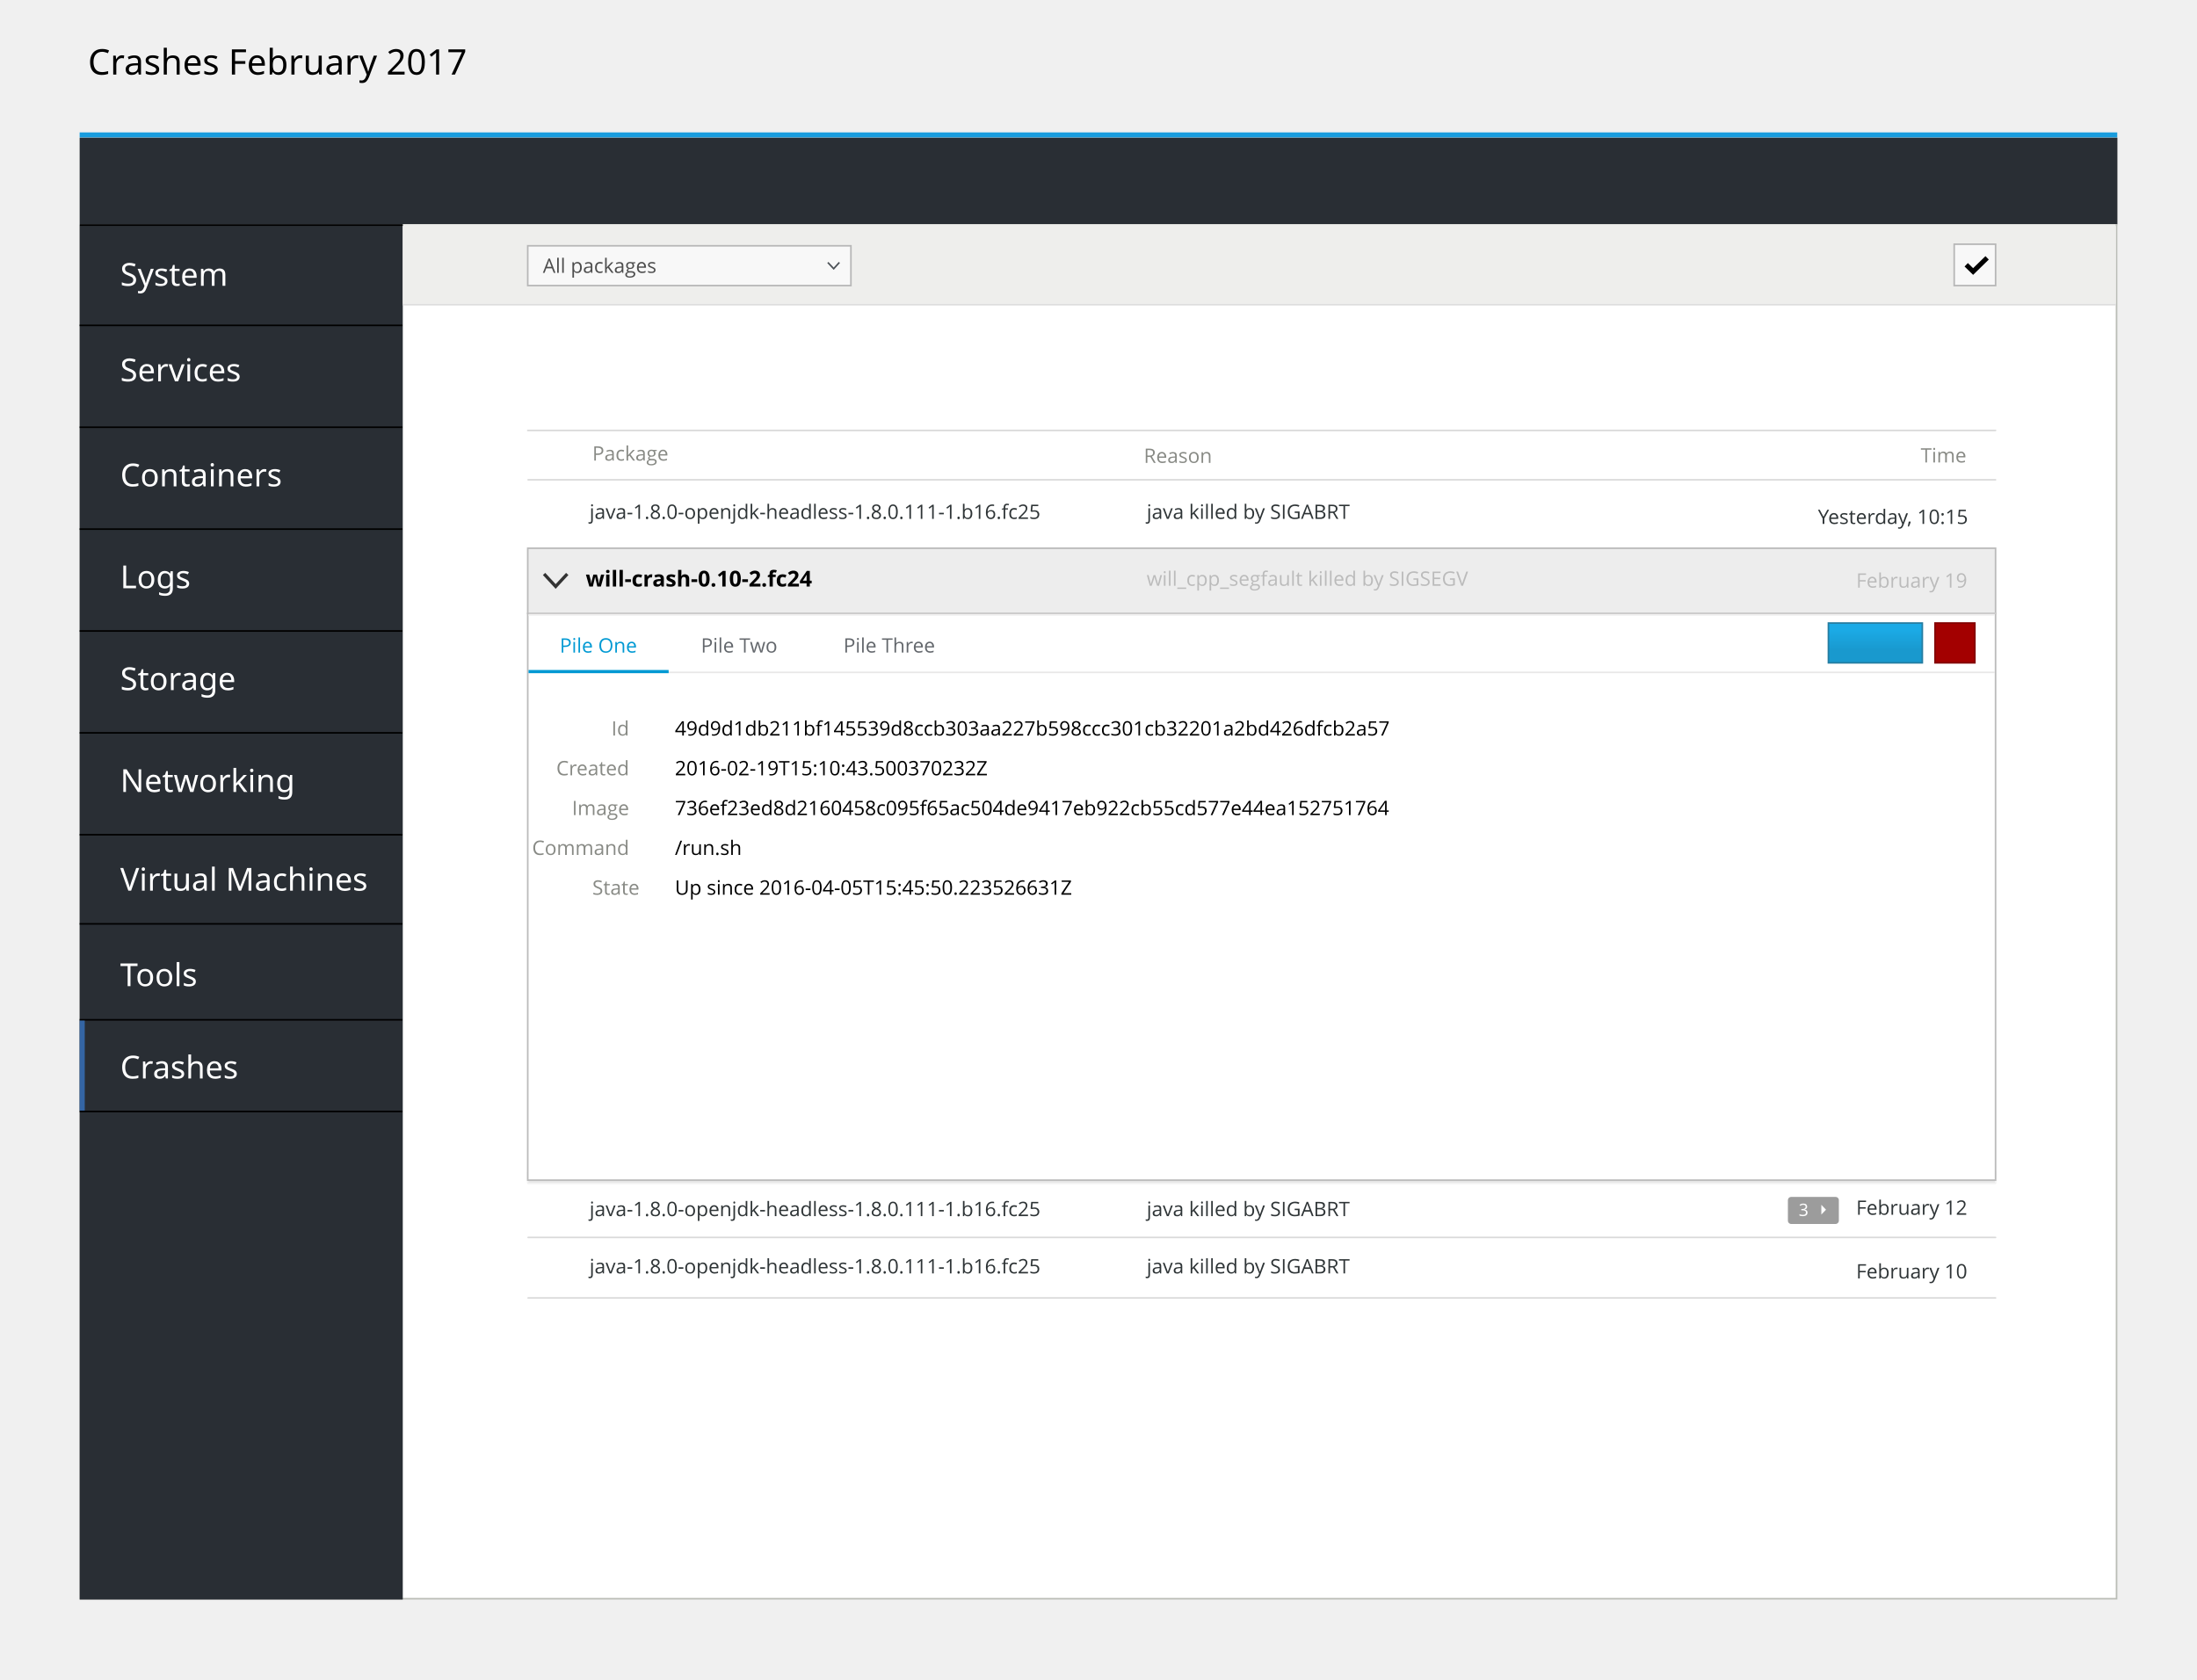
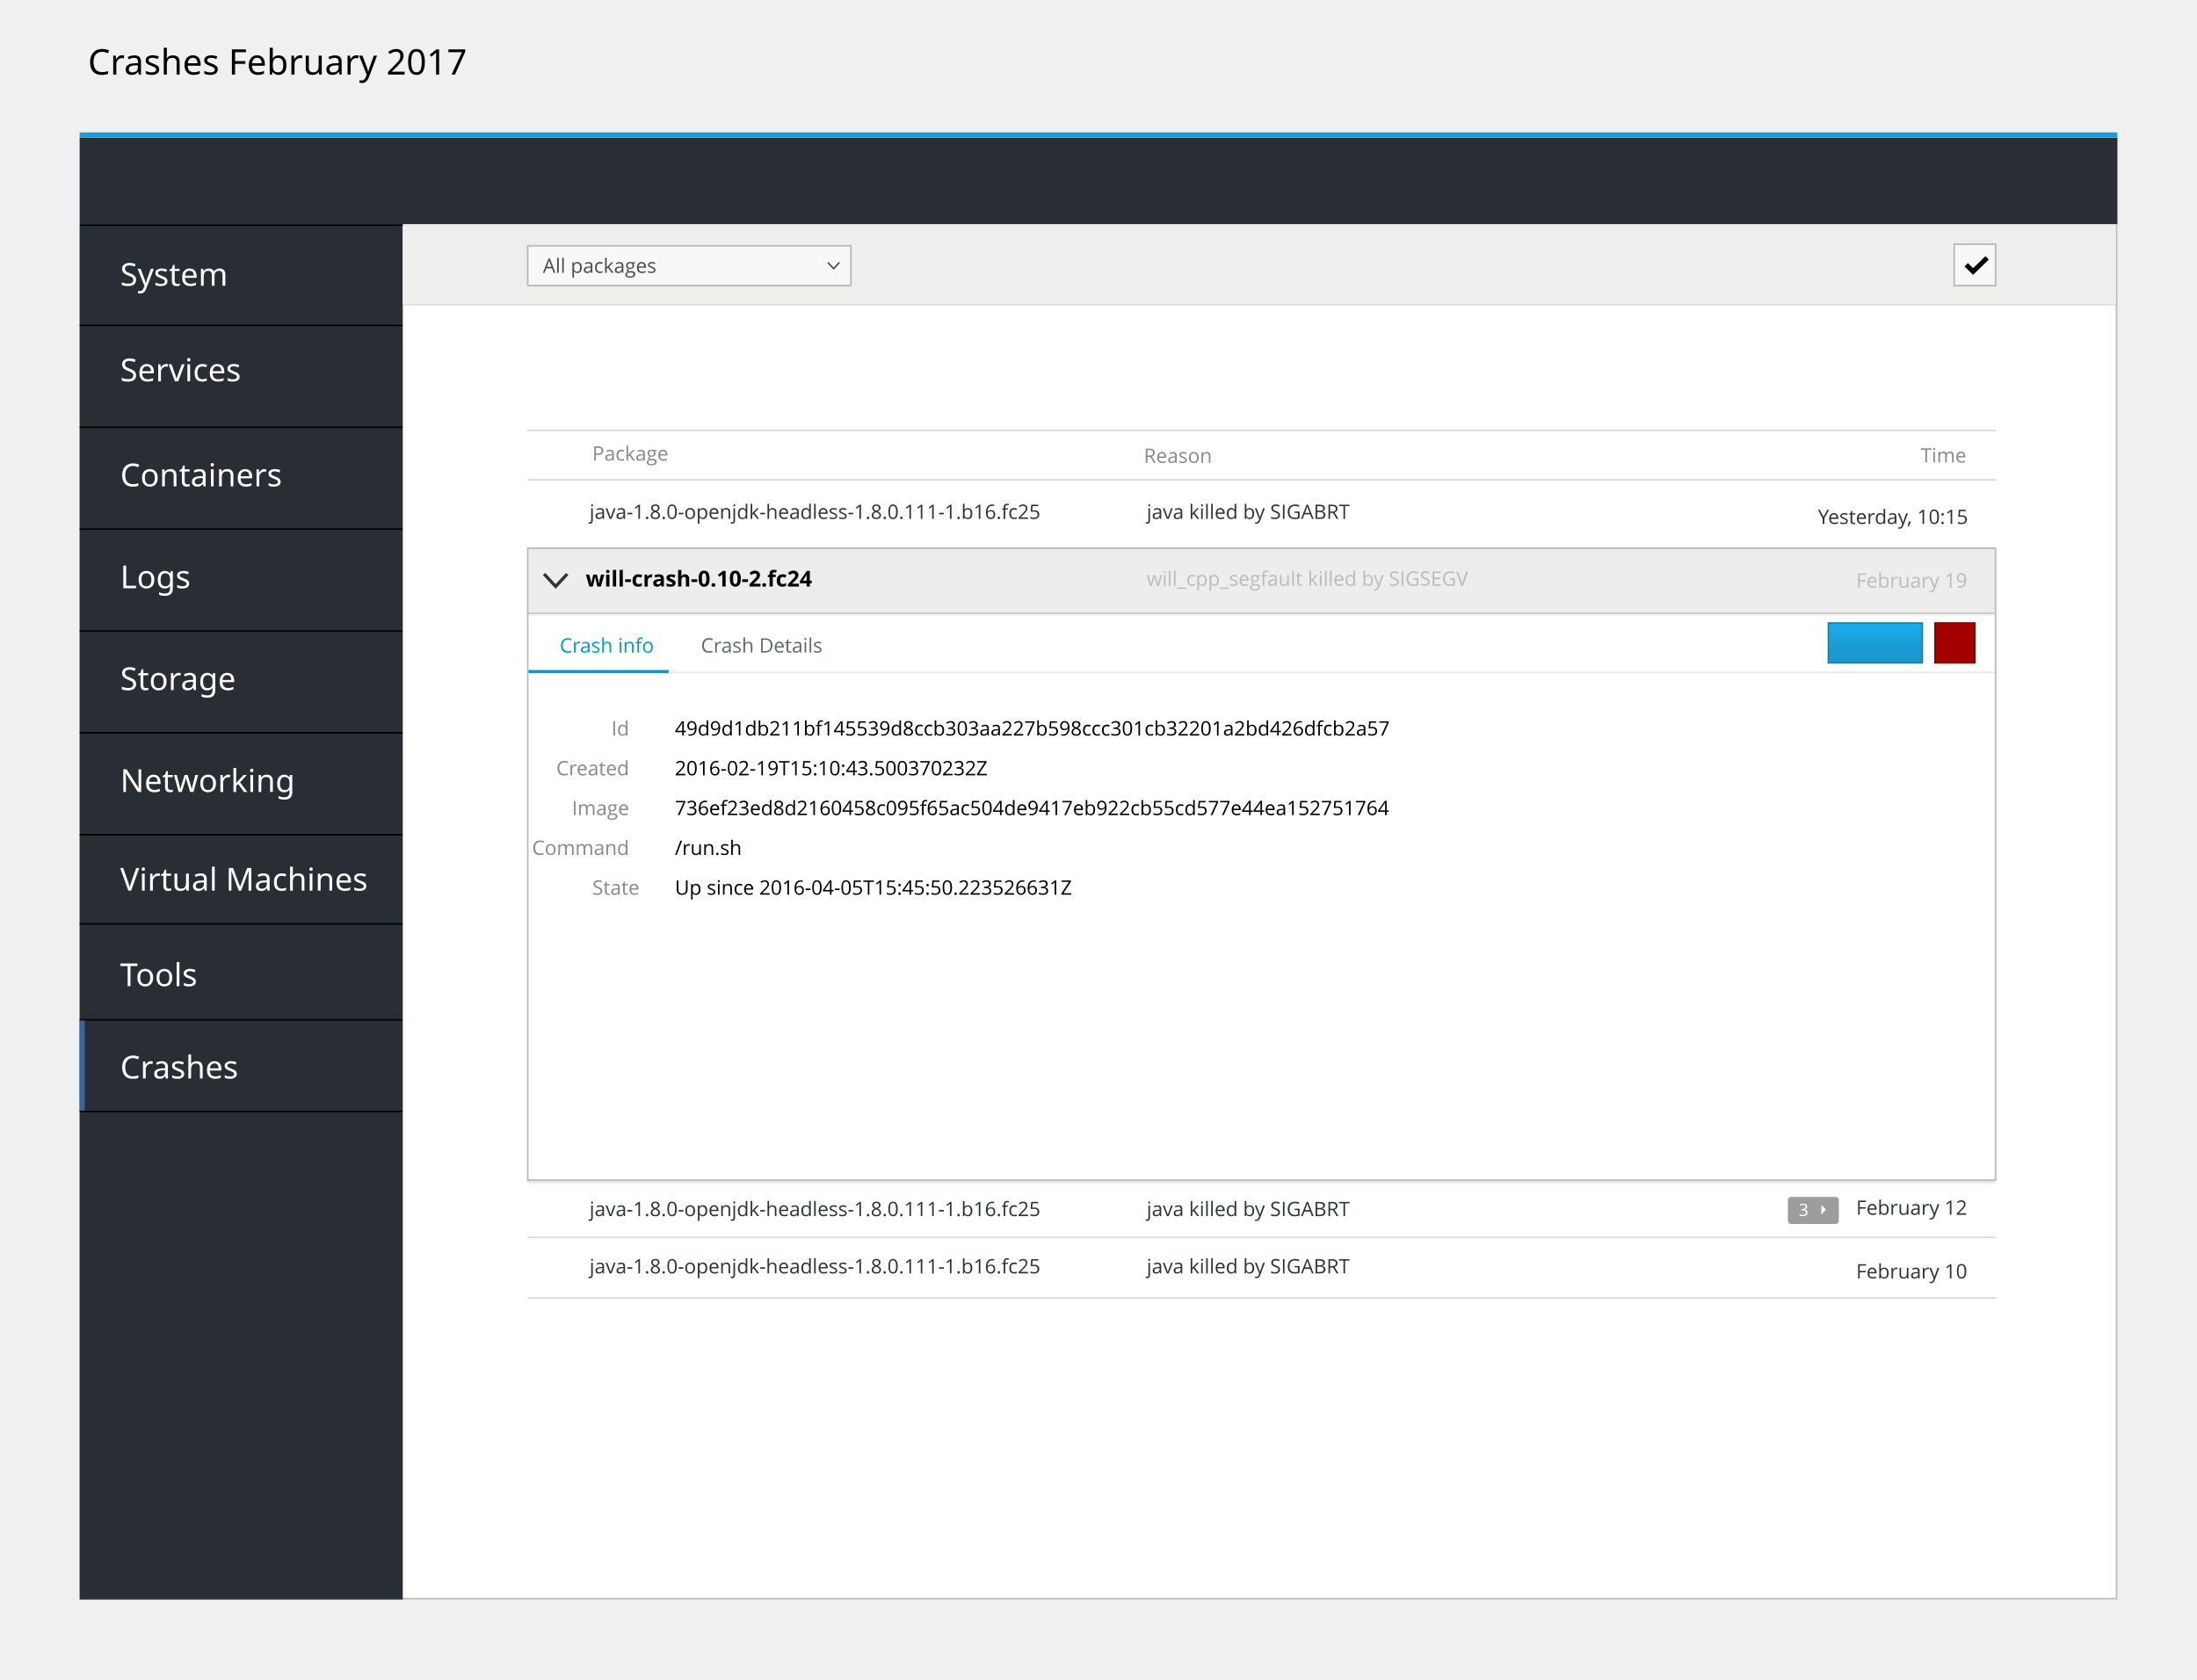
<svg xmlns="http://www.w3.org/2000/svg" xmlns:xlink="http://www.w3.org/1999/xlink" width="1380.033" height="1054.915" viewBox="0 0 365.134 279.113" version="1.1" id="svg7385">
  <defs id="defs7379">
    <linearGradient y2="1163.362" x2="1133.785" y1="1149.57" x1="1133.785" gradientTransform="matrix(1.082493,0,0,0.2449846,-1217.349,-201.7728)" gradientUnits="userSpaceOnUse" id="linearGradient8099-6-7" xlink:href="#linearGradient8076-9" />
    <linearGradient id="linearGradient8076-9">
      <stop style="stop-color:#f8f8f8;stop-opacity:1" offset="0" id="stop6906" />
      <stop style="stop-color:#eeeeee;stop-opacity:1" offset="1" id="stop6908" />
    </linearGradient>
    <linearGradient id="Destructive">
      <stop style="stop-color:#c82929;stop-opacity:1" offset="0" id="stop8078-2-4" />
      <stop style="stop-color:#a30000;stop-opacity:1" offset="1" id="stop8080-9-9" />
    </linearGradient>
    <linearGradient xlink:href="#Destructive" id="linearGradient8393" gradientUnits="userSpaceOnUse" gradientTransform="matrix(0.5952381,0,0,0.9259259,131.3537,-3171.439)" x1="1133.785" y1="1149.57" x2="1133.785" y2="1163.362" />
    <linearGradient y2="1278.95" x2="1411.07" y1="1262.533" x1="1410.986" gradientTransform="matrix(0.5606647,0,0,0.2450155,-591.0871,-228.5244)" gradientUnits="userSpaceOnUse" id="linearGradient8099-8" xlink:href="#linearGradient8076-9" />
    <linearGradient xlink:href="#linearGradient8076" id="linearGradient8082" x1="1133.785" y1="1149.57" x2="1133.785" y2="1163.362" gradientUnits="userSpaceOnUse" gradientTransform="matrix(0.371674,0,0,0.2450155,-113.0447,-192.5393)" />
    <linearGradient id="linearGradient8076">
      <stop style="stop-color:#1baae6;stop-opacity:1" offset="0" id="stop8078" />
      <stop style="stop-color:#1999ce;stop-opacity:1" offset="1" id="stop8080" />
    </linearGradient>
  </defs>
  <g id="layer1" transform="translate(4.918104,15.59395)">
    <rect y="6.415" x="8.317" height="0.851" width="338.648" id="rect10359-1-3-2-9-9-0" style="color:#000000;display:inline;overflow:visible;visibility:visible;fill:#199dde;fill-opacity:1;fill-rule:nonzero;stroke:none;stroke-width:0.282;marker:none;enable-background:accumulate" />
    <rect y="21.707" x="8.311" height="0.27" width="338.654" id="rect10897-0-7-1-0-7-9-8" style="color:#000000;display:inline;overflow:visible;visibility:visible;fill:#dddddd;fill-opacity:1;fill-rule:nonzero;stroke:none;stroke-width:0.282;marker:none;enable-background:accumulate" />
    <rect y="7.297" x="8.32" height="14.393" width="338.667" id="rect10887-8-2-9-9-7-3" style="color:#000000;display:inline;overflow:visible;visibility:visible;fill:#292e34;fill-opacity:1;fill-rule:nonzero;stroke:none;stroke-width:0.282;marker:none;enable-background:accumulate" />
    <rect y="21.831" x="8.452" height="228.318" width="338.393" id="rect18273-5-45-6-3-7-1" style="color:#000000;display:inline;overflow:visible;visibility:visible;fill:#ffffff;fill-opacity:1;stroke:#babdb6;stroke-width:0.265;stroke-miterlimit:4;stroke-dasharray:none;marker:none;enable-background:accumulate" />
    <text xml:space="preserve" style="font-style:normal;font-weight:normal;font-size:5.861px;line-height:125%;font-family:Sans;letter-spacing:0px;word-spacing:0px;fill:#000000;fill-opacity:1;stroke:none;stroke-width:0.282px;stroke-linecap:butt;stroke-linejoin:miter;stroke-opacity:1" x="9.695" y="-3.203" id="text9162-5-2-7">
      <tspan style="stroke-width:0.282px" id="tspan9164-6-4-1" x="9.695" y="-3.203">Crashes February 2017</tspan>
    </text>
    <rect style="color:#000000;clip-rule:nonzero;display:inline;overflow:visible;visibility:visible;opacity:1;isolation:auto;mix-blend-mode:normal;color-interpolation:sRGB;color-interpolation-filters:linearRGB;solid-color:#000000;solid-opacity:1;fill:#292e34;fill-opacity:1;fill-rule:nonzero;stroke:none;stroke-width:0.265;stroke-linecap:round;stroke-linejoin:round;stroke-miterlimit:4;stroke-dasharray:none;stroke-dashoffset:0;stroke-opacity:1;color-rendering:auto;image-rendering:auto;shape-rendering:auto;text-rendering:auto;enable-background:accumulate" id="rect4801-3-6-70-7-1" width="53.702" height="228.6" x="8.32" y="21.69" />
    <rect style="color:#000000;clip-rule:nonzero;display:inline;overflow:visible;visibility:visible;opacity:1;isolation:auto;mix-blend-mode:normal;color-interpolation:sRGB;color-interpolation-filters:linearRGB;solid-color:#000000;solid-opacity:1;fill:#000000;fill-opacity:1;fill-rule:nonzero;stroke:none;stroke-width:0.265;stroke-linecap:round;stroke-linejoin:round;stroke-miterlimit:4;stroke-dasharray:none;stroke-dashoffset:0;stroke-opacity:1;color-rendering:auto;image-rendering:auto;shape-rendering:auto;text-rendering:auto;enable-background:accumulate" id="rect4848-3-2-5" width="53.653" height="0.265" x="8.32" y="38.359" />
    <rect style="color:#000000;clip-rule:nonzero;display:inline;overflow:visible;visibility:visible;opacity:1;isolation:auto;mix-blend-mode:normal;color-interpolation:sRGB;color-interpolation-filters:linearRGB;solid-color:#000000;solid-opacity:1;fill:#000000;fill-opacity:1;fill-rule:nonzero;stroke:none;stroke-width:0.265;stroke-linecap:round;stroke-linejoin:round;stroke-miterlimit:4;stroke-dasharray:none;stroke-dashoffset:0;stroke-opacity:1;color-rendering:auto;image-rendering:auto;shape-rendering:auto;text-rendering:auto;enable-background:accumulate" id="rect4848-5-6-0-5" width="53.653" height="0.265" x="8.32" y="55.292" />
    <rect style="color:#000000;clip-rule:nonzero;display:inline;overflow:visible;visibility:visible;opacity:1;isolation:auto;mix-blend-mode:normal;color-interpolation:sRGB;color-interpolation-filters:linearRGB;solid-color:#000000;solid-opacity:1;fill:#000000;fill-opacity:1;fill-rule:nonzero;stroke:none;stroke-width:0.265;stroke-linecap:round;stroke-linejoin:round;stroke-miterlimit:4;stroke-dasharray:none;stroke-dashoffset:0;stroke-opacity:1;color-rendering:auto;image-rendering:auto;shape-rendering:auto;text-rendering:auto;enable-background:accumulate" id="rect4848-5-3-0-2-4" width="53.653" height="0.265" x="8.32" y="72.225" />
    <rect style="color:#000000;clip-rule:nonzero;display:inline;overflow:visible;visibility:visible;opacity:1;isolation:auto;mix-blend-mode:normal;color-interpolation:sRGB;color-interpolation-filters:linearRGB;solid-color:#000000;solid-opacity:1;fill:#000000;fill-opacity:1;fill-rule:nonzero;stroke:none;stroke-width:0.265;stroke-linecap:round;stroke-linejoin:round;stroke-miterlimit:4;stroke-dasharray:none;stroke-dashoffset:0;stroke-opacity:1;color-rendering:auto;image-rendering:auto;shape-rendering:auto;text-rendering:auto;enable-background:accumulate" id="rect4848-56-6-3-7" width="53.653" height="0.265" x="8.32" y="89.159" />
    <rect style="color:#000000;clip-rule:nonzero;display:inline;overflow:visible;visibility:visible;opacity:1;isolation:auto;mix-blend-mode:normal;color-interpolation:sRGB;color-interpolation-filters:linearRGB;solid-color:#000000;solid-opacity:1;fill:#000000;fill-opacity:1;fill-rule:nonzero;stroke:none;stroke-width:0.265;stroke-linecap:round;stroke-linejoin:round;stroke-miterlimit:4;stroke-dasharray:none;stroke-dashoffset:0;stroke-opacity:1;color-rendering:auto;image-rendering:auto;shape-rendering:auto;text-rendering:auto;enable-background:accumulate" id="rect4848-5-2-2-7-6" width="53.653" height="0.265" x="8.32" y="106.092" />
    <rect style="color:#000000;clip-rule:nonzero;display:inline;overflow:visible;visibility:visible;opacity:1;isolation:auto;mix-blend-mode:normal;color-interpolation:sRGB;color-interpolation-filters:linearRGB;solid-color:#000000;solid-opacity:1;fill:#000000;fill-opacity:1;fill-rule:nonzero;stroke:none;stroke-width:0.265;stroke-linecap:round;stroke-linejoin:round;stroke-miterlimit:4;stroke-dasharray:none;stroke-dashoffset:0;stroke-opacity:1;color-rendering:auto;image-rendering:auto;shape-rendering:auto;text-rendering:auto;enable-background:accumulate" id="rect4848-5-3-9-6-5-5" width="53.653" height="0.265" x="8.32" y="123.025" />
    <text xml:space="preserve" style="font-style:normal;font-weight:normal;font-size:5.265px;line-height:5.265px;font-family:sans-serif;letter-spacing:0px;word-spacing:0px;fill:#ffffff;fill-opacity:1;stroke:none;stroke-width:0.265px;stroke-linecap:butt;stroke-linejoin:miter;stroke-opacity:1" x="15.063" y="31.912" id="text5101-9-6">
      <tspan id="tspan5099-3-93" x="15.063" y="31.912" style="fill:#ffffff;stroke-width:0.265px">System</tspan>
    </text>
    <text xml:space="preserve" style="font-style:normal;font-weight:normal;font-size:5.265px;line-height:5.265px;font-family:sans-serif;letter-spacing:0px;word-spacing:0px;fill:#ffffff;fill-opacity:1;stroke:none;stroke-width:0.265px;stroke-linecap:butt;stroke-linejoin:miter;stroke-opacity:1" x="15.063" y="47.787" id="text5101-9-1-7">
      <tspan id="tspan5099-3-9-4" x="15.063" y="47.787" style="fill:#ffffff;stroke-width:0.265px">Services</tspan>
    </text>
    <text xml:space="preserve" style="font-style:normal;font-weight:normal;font-size:5.265px;line-height:5.265px;font-family:sans-serif;letter-spacing:0px;word-spacing:0px;fill:#ffffff;fill-opacity:1;stroke:none;stroke-width:0.265px;stroke-linecap:butt;stroke-linejoin:miter;stroke-opacity:1" x="15.063" y="65.25" id="text5101-9-1-4-5">
      <tspan id="tspan5099-3-9-7-2" x="15.063" y="65.25" style="fill:#ffffff;stroke-width:0.265px">Containers</tspan>
    </text>
    <text xml:space="preserve" style="font-style:normal;font-weight:normal;font-size:5.265px;line-height:5.265px;font-family:sans-serif;letter-spacing:0px;word-spacing:0px;fill:#ffffff;fill-opacity:1;stroke:none;stroke-width:0.265px;stroke-linecap:butt;stroke-linejoin:miter;stroke-opacity:1" x="15.063" y="82.183" id="text5101-9-1-4-8-54">
      <tspan id="tspan5099-3-9-7-4-7" x="15.063" y="82.183" style="fill:#ffffff;stroke-width:0.265px">Logs</tspan>
    </text>
    <text xml:space="preserve" style="font-style:normal;font-weight:normal;font-size:5.265px;line-height:5.265px;font-family:sans-serif;letter-spacing:0px;word-spacing:0px;fill:#ffffff;fill-opacity:1;stroke:none;stroke-width:0.265px;stroke-linecap:butt;stroke-linejoin:miter;stroke-opacity:1" x="15.063" y="99.117" id="text5101-9-1-4-8-5-4">
      <tspan id="tspan5099-3-9-7-4-0-4" x="15.063" y="99.117" style="fill:#ffffff;stroke-width:0.265px">Storage</tspan>
    </text>
    <text xml:space="preserve" style="font-style:normal;font-weight:normal;font-size:5.265px;line-height:5.265px;font-family:sans-serif;letter-spacing:0px;word-spacing:0px;fill:#ffffff;fill-opacity:1;stroke:none;stroke-width:0.265px;stroke-linecap:butt;stroke-linejoin:miter;stroke-opacity:1" x="15.063" y="116.05" id="text5101-9-1-4-8-5-3-30">
      <tspan id="tspan5099-3-9-7-4-0-6-7" x="15.063" y="116.05" style="fill:#ffffff;stroke-width:0.265px">Networking</tspan>
    </text>
    <rect style="color:#000000;clip-rule:nonzero;display:inline;overflow:visible;visibility:visible;opacity:1;isolation:auto;mix-blend-mode:normal;color-interpolation:sRGB;color-interpolation-filters:linearRGB;solid-color:#000000;solid-opacity:1;fill:#000000;fill-opacity:1;fill-rule:nonzero;stroke:none;stroke-width:0.265;stroke-linecap:round;stroke-linejoin:round;stroke-miterlimit:4;stroke-dasharray:none;stroke-dashoffset:0;stroke-opacity:1;color-rendering:auto;image-rendering:auto;shape-rendering:auto;text-rendering:auto;enable-background:accumulate" id="rect4848-56-6-3-1-8" width="53.653" height="0.265" x="8.32" y="137.842" />
    <text xml:space="preserve" style="font-style:normal;font-weight:normal;font-size:5.265px;line-height:5.265px;font-family:sans-serif;letter-spacing:0px;word-spacing:0px;fill:#ffffff;fill-opacity:1;stroke:none;stroke-width:0.265px;stroke-linecap:butt;stroke-linejoin:miter;stroke-opacity:1" x="15.063" y="132.454" id="text5101-9-1-4-8-5-3-3-8">
      <tspan id="tspan5099-3-9-7-4-0-6-2-8" x="15.063" y="132.454" style="fill:#ffffff;stroke-width:0.265px">Virtual Machines</tspan>
    </text>
    <text xml:space="preserve" style="font-style:normal;font-weight:normal;font-size:5.265px;line-height:5.265px;font-family:sans-serif;letter-spacing:0px;word-spacing:0px;fill:#ffffff;fill-opacity:1;stroke:none;stroke-width:0.265px;stroke-linecap:butt;stroke-linejoin:miter;stroke-opacity:1" x="15.063" y="148.329" id="text5101-9-1-4-8-5-3-3-0-4">
      <tspan id="tspan5099-3-9-7-4-0-6-2-6-3" x="15.063" y="148.329" style="fill:#ffffff;stroke-width:0.265px">Tools</tspan>
    </text>
    <rect style="color:#000000;clip-rule:nonzero;display:inline;overflow:visible;visibility:visible;opacity:1;isolation:auto;mix-blend-mode:normal;color-interpolation:sRGB;color-interpolation-filters:linearRGB;solid-color:#000000;solid-opacity:1;fill:#000000;fill-opacity:1;fill-rule:nonzero;stroke:none;stroke-width:0.265;stroke-linecap:round;stroke-linejoin:round;stroke-miterlimit:4;stroke-dasharray:none;stroke-dashoffset:0;stroke-opacity:1;color-rendering:auto;image-rendering:auto;shape-rendering:auto;text-rendering:auto;enable-background:accumulate" id="rect4848-56-6-3-1-8-3" width="53.653" height="0.265" x="8.32" y="153.788" />
    <text xml:space="preserve" style="font-style:normal;font-weight:normal;font-size:5.265px;line-height:5.265px;font-family:sans-serif;letter-spacing:0px;word-spacing:0px;fill:#ffffff;fill-opacity:1;stroke:none;stroke-width:0.265px;stroke-linecap:butt;stroke-linejoin:miter;stroke-opacity:1" x="15.063" y="163.675" id="text5101-9-1-4-8-5-3-3-0-4-6">
      <tspan id="tspan5099-3-9-7-4-0-6-2-6-3-7" x="15.063" y="163.675" style="fill:#ffffff;stroke-width:0.265px">Crashes</tspan>
    </text>
    <rect style="color:#000000;clip-rule:nonzero;display:inline;overflow:visible;visibility:visible;opacity:1;isolation:auto;mix-blend-mode:normal;color-interpolation:sRGB;color-interpolation-filters:linearRGB;solid-color:#000000;solid-opacity:1;fill:#000000;fill-opacity:1;fill-rule:nonzero;stroke:none;stroke-width:0.265;stroke-linecap:round;stroke-linejoin:round;stroke-miterlimit:4;stroke-dasharray:none;stroke-dashoffset:0;stroke-opacity:1;color-rendering:auto;image-rendering:auto;shape-rendering:auto;text-rendering:auto;enable-background:accumulate" id="rect4848-56-6-3-1-8-3-5" width="53.653" height="0.265" x="8.32" y="169.028" />
    <rect style="color:#000000;clip-rule:nonzero;display:inline;overflow:visible;visibility:visible;opacity:1;isolation:auto;mix-blend-mode:normal;color-interpolation:sRGB;color-interpolation-filters:linearRGB;solid-color:#000000;solid-opacity:1;fill:#3465a4;fill-opacity:1;fill-rule:nonzero;stroke:none;stroke-width:0.529;stroke-linecap:round;stroke-linejoin:round;stroke-miterlimit:4;stroke-dasharray:none;stroke-dashoffset:0;stroke-opacity:1;color-rendering:auto;image-rendering:auto;shape-rendering:auto;text-rendering:auto;enable-background:accumulate" id="rect6993" width="0.848" height="14.958" x="8.318" y="154.052" />
    <path style="color:#000000;clip-rule:nonzero;display:inline;overflow:visible;visibility:visible;opacity:1;isolation:auto;mix-blend-mode:normal;color-interpolation:sRGB;color-interpolation-filters:linearRGB;solid-color:#000000;solid-opacity:1;fill:none;fill-opacity:1;fill-rule:nonzero;stroke:#dadada;stroke-width:0.265;stroke-linecap:round;stroke-linejoin:round;stroke-miterlimit:4;stroke-dasharray:none;stroke-dashoffset:0;stroke-opacity:1;marker:none;color-rendering:auto;image-rendering:auto;shape-rendering:auto;text-rendering:auto;enable-background:accumulate" d="M 82.855,64.155 H 326.735" id="path4302-0-3-8" />
    <text id="text4321-2-9-1" y="60.962" x="93.522" style="font-style:normal;font-variant:normal;font-weight:normal;font-stretch:normal;font-size:3.307px;line-height:125%;font-family:'open sans';-inkscape-font-specification:'open sans, Normal';text-align:start;letter-spacing:0px;word-spacing:0px;writing-mode:lr-tb;text-anchor:start;fill:#888a85;fill-opacity:1;stroke:none;stroke-width:0.265px;stroke-linecap:butt;stroke-linejoin:miter;stroke-opacity:1" xml:space="preserve">
      <tspan y="60.962" x="93.522" id="tspan4323-7-3-2" style="fill:#888a85;stroke-width:0.265px">Package</tspan>
    </text>
    <text xml:space="preserve" style="font-style:normal;font-variant:normal;font-weight:normal;font-stretch:normal;font-size:3.307px;line-height:125%;font-family:'open sans';-inkscape-font-specification:'open sans, Normal';text-align:start;letter-spacing:0px;word-spacing:0px;writing-mode:lr-tb;text-anchor:start;fill:#888a85;fill-opacity:1;stroke:none;stroke-width:0.265px;stroke-linecap:butt;stroke-linejoin:miter;stroke-opacity:1" x="185.176" y="61.343" id="text4325-9-7-9">
      <tspan id="tspan4327-3-8-5" x="185.176" y="61.343" style="fill:#888a85;stroke-width:0.265px">Reason</tspan>
    </text>
    <path id="path4401-6-0-9" d="M 82.792,55.953 H 326.735" style="color:#000000;clip-rule:nonzero;display:inline;overflow:visible;visibility:visible;opacity:1;isolation:auto;mix-blend-mode:normal;color-interpolation:sRGB;color-interpolation-filters:linearRGB;solid-color:#000000;solid-opacity:1;fill:none;fill-opacity:1;fill-rule:nonzero;stroke:#dadada;stroke-width:0.265;stroke-linecap:round;stroke-linejoin:round;stroke-miterlimit:4;stroke-dasharray:none;stroke-dashoffset:0;stroke-opacity:1;marker:none;color-rendering:auto;image-rendering:auto;shape-rendering:auto;text-rendering:auto;enable-background:accumulate" />
    <text id="text4450-3-8-1" y="61.275" x="314.292" style="font-style:normal;font-variant:normal;font-weight:normal;font-stretch:normal;font-size:3.307px;line-height:125%;font-family:'open sans';-inkscape-font-specification:'open sans, Normal';text-align:start;letter-spacing:0px;word-spacing:0px;writing-mode:lr-tb;text-anchor:start;fill:#888a85;fill-opacity:1;stroke:none;stroke-width:0.265px;stroke-linecap:butt;stroke-linejoin:miter;stroke-opacity:1" xml:space="preserve">
      <tspan y="61.275" x="314.292" id="tspan4452-4-3-5" style="fill:#888a85;stroke-width:0.265px">Time</tspan>
    </text>
    <rect style="opacity:1;fill:#eeeeec;fill-opacity:1;stroke:none;stroke-width:0.265;stroke-linecap:butt;stroke-linejoin:miter;stroke-miterlimit:4;stroke-dasharray:none;stroke-opacity:1" id="rect5118-56" width="284.692" height="13.229" x="62.021" y="21.69" />
    <rect style="color:#000000;display:inline;overflow:visible;visibility:visible;fill:url(#linearGradient8099-6-7);fill-opacity:1;fill-rule:nonzero;stroke:#b7b7b7;stroke-width:0.265;stroke-miterlimit:4;stroke-dasharray:none;stroke-opacity:1;marker:none;enable-background:accumulate" id="rect8074-5-6" width="53.71" height="6.615" x="82.791" y="25.262" />
    <path id="path3567" d="m 132.666,28.035 0.972,1.035 0.946,-1.044" style="fill:none;stroke:#4d5258;stroke-width:0.265;stroke-linecap:butt;stroke-linejoin:miter;stroke-miterlimit:4;stroke-dasharray:none;stroke-opacity:1" />
    <text xml:space="preserve" style="font-style:normal;font-variant:normal;font-weight:normal;font-stretch:normal;font-size:3.307px;line-height:125%;font-family:'open sans';-inkscape-font-specification:'open sans, Normal';text-align:start;letter-spacing:0px;word-spacing:0px;writing-mode:lr-tb;text-anchor:start;fill:#4d4d4d;fill-opacity:1;stroke:none;stroke-width:0.265px;stroke-linecap:butt;stroke-linejoin:miter;stroke-opacity:1" x="85.305" y="29.759" id="text4325-3">
      <tspan id="tspan4327-7" x="85.305" y="29.759" style="stroke-width:0.265px">All packages</tspan>
    </text>
    <rect style="color:#000000;clip-rule:nonzero;display:inline;overflow:visible;visibility:visible;opacity:1;isolation:auto;mix-blend-mode:normal;color-interpolation:sRGB;color-interpolation-filters:linearRGB;solid-color:#000000;solid-opacity:1;fill:#dddddd;fill-opacity:1;fill-rule:nonzero;stroke:none;stroke-width:0.265;stroke-linecap:round;stroke-linejoin:round;stroke-miterlimit:4;stroke-dasharray:none;stroke-dashoffset:0;stroke-opacity:1;color-rendering:auto;image-rendering:auto;shape-rendering:auto;text-rendering:auto;enable-background:accumulate" id="rect8268" width="284.692" height="0.265" x="62.021" y="34.919" />
    <rect style="color:#000000;clip-rule:nonzero;display:inline;overflow:visible;visibility:visible;opacity:1;isolation:auto;mix-blend-mode:normal;color-interpolation:sRGB;color-interpolation-filters:linearRGB;solid-color:#000000;solid-opacity:1;fill:#e6e6e6;fill-opacity:1;fill-rule:nonzero;stroke:#f2f2f2;stroke-width:0.265;stroke-linecap:round;stroke-linejoin:round;stroke-miterlimit:4;stroke-dasharray:none;stroke-dashoffset:0;stroke-opacity:1;marker:none;color-rendering:auto;image-rendering:auto;shape-rendering:auto;text-rendering:auto;enable-background:accumulate" id="rect6742-0-1" width="243.946" height="1.858" x="82.791" y="179.243" ry="0" rx="0" />
    <rect style="opacity:1;fill:#ffffff;fill-opacity:1;stroke:#bbbbbb;stroke-width:0.265;stroke-linecap:butt;stroke-linejoin:miter;stroke-miterlimit:4;stroke-dasharray:none;stroke-opacity:1" id="rect7749-1-3-7-2" width="243.946" height="94.192" x="82.791" y="86.38" />
    <rect style="opacity:1;fill:#ededed;fill-opacity:1;stroke:#bbbbbb;stroke-width:0.265;stroke-linecap:butt;stroke-linejoin:miter;stroke-miterlimit:4;stroke-dasharray:none;stroke-opacity:1" id="rect7749-1-3-70" width="243.946" height="10.848" x="82.791" y="75.532" />
    <text id="text4324-6-6-9" y="81.901" x="92.429" style="font-style:normal;font-variant:normal;font-weight:normal;font-stretch:normal;font-size:5.292px;line-height:125%;font-family:Overpass;-inkscape-font-specification:Overpass;text-align:start;letter-spacing:0px;word-spacing:0px;writing-mode:lr-tb;text-anchor:start;fill:#000000;fill-opacity:1;stroke:none;stroke-width:0.265px;stroke-linecap:butt;stroke-linejoin:miter;stroke-opacity:1" xml:space="preserve">
      <tspan style="font-style:normal;font-variant:normal;font-weight:bold;font-stretch:normal;font-size:3.638px;font-family:'Open Sans';-inkscape-font-specification:'Open Sans Bold';fill:#000000;stroke-width:0.265px" id="tspan4326-5-0-8" y="81.901" x="92.429">will-crash-0.10-2.fc24</tspan>
    </text>
    <text xml:space="preserve" style="font-style:normal;font-variant:normal;font-weight:normal;font-stretch:normal;font-size:3.307px;line-height:125%;font-family:'open sans';-inkscape-font-specification:'open sans, Normal';text-align:start;letter-spacing:0px;word-spacing:0px;writing-mode:lr-tb;text-anchor:start;fill:#bbbbbb;fill-opacity:1;stroke:none;stroke-width:0.265px;stroke-linecap:butt;stroke-linejoin:miter;stroke-opacity:1" x="185.66" y="81.773" id="text4304-4-0-2-9">
      <tspan id="tspan4306-7-9-9-3" x="185.66" y="81.773" style="stroke-width:0.265px">will_cpp_segfault killed by SIGSEGV</tspan>
    </text>
    <path style="fill:none;fill-rule:evenodd;stroke:#333333;stroke-width:0.529;stroke-linecap:butt;stroke-linejoin:miter;stroke-miterlimit:4;stroke-dasharray:none;stroke-opacity:1" d="m 85.504,79.811 1.926,2.08 1.926,-2.08" id="path4915-7-0-89-5-7-6" />
    <path style="fill:none;fill-rule:evenodd;stroke:#cecdcd;stroke-width:0.265px;stroke-linecap:butt;stroke-linejoin:miter;stroke-opacity:1" d="M 326.869,86.381 H 82.923" id="path8479-2" />
    <path style="fill:none;fill-rule:evenodd;stroke:#f2f2f2;stroke-width:0.265px;stroke-linecap:butt;stroke-linejoin:miter;stroke-opacity:1" d="M 326.605,86.645 H 82.923" id="path8479-3-6" />
    <text xml:space="preserve" style="font-style:normal;font-variant:normal;font-weight:normal;font-stretch:normal;font-size:3.307px;line-height:125%;font-family:'open sans';-inkscape-font-specification:'open sans, Normal';text-align:start;letter-spacing:0px;word-spacing:0px;writing-mode:lr-tb;text-anchor:start;fill:#888a85;fill-opacity:1;stroke:none;stroke-width:0.265px;stroke-linecap:butt;stroke-linejoin:miter;stroke-opacity:1" x="105.661" y="106.667" id="text4304-4-0-2-5-1">
      <tspan id="tspan4306-7-9-9-0-8" x="105.661" y="106.667" style="line-height:200%;text-align:end;text-anchor:end;fill:#888a85;fill-opacity:1;stroke-width:0.265px">Id</tspan>
      <tspan x="105.661" y="113.281" id="tspan8514-7" style="line-height:200%;text-align:end;text-anchor:end;fill:#888a85;fill-opacity:1;stroke-width:0.265px">Created</tspan>
      <tspan x="105.661" y="119.896" id="tspan8516-9" style="line-height:200%;text-align:end;text-anchor:end;fill:#888a85;fill-opacity:1;stroke-width:0.265px">Image</tspan>
      <tspan x="105.661" y="126.511" id="tspan8518-2" style="line-height:200%;text-align:end;text-anchor:end;fill:#888a85;fill-opacity:1;stroke-width:0.265px">Command</tspan>
      <tspan x="105.661" y="133.125" id="tspan8520" style="line-height:200%;text-align:end;text-anchor:end;fill:#888a85;fill-opacity:1;stroke-width:0.265px">State</tspan>
    </text>
    <text xml:space="preserve" style="font-style:normal;font-variant:normal;font-weight:normal;font-stretch:normal;font-size:3.307px;line-height:200%;font-family:'open sans';-inkscape-font-specification:'open sans, Normal';text-align:start;letter-spacing:0px;word-spacing:0px;writing-mode:lr-tb;text-anchor:start;fill:#000000;fill-opacity:1;stroke:none;stroke-width:0.265px;stroke-linecap:butt;stroke-linejoin:miter;stroke-opacity:1" x="107.249" y="106.667" id="text4304-4-0-2-5-2-0">
      <tspan x="107.249" y="106.667" id="tspan8520-3-2" style="line-height:200%;text-align:start;text-anchor:start;stroke-width:0.265px">49d9d1db211bf145539d8ccb303aa227b598ccc301cb32201a2bd426dfcb2a57</tspan>
      <tspan x="107.249" y="113.281" style="line-height:200%;text-align:start;text-anchor:start;stroke-width:0.265px" id="tspan10164-3">2016-02-19T15:10:43.500370232Z</tspan>
      <tspan x="107.249" y="119.896" style="line-height:200%;text-align:start;text-anchor:start;stroke-width:0.265px" id="tspan10166-7">736ef23ed8d2160458c095f65ac504de9417eb922cb55cd577e44ea152751764</tspan>
      <tspan x="107.249" y="126.511" style="line-height:200%;text-align:start;text-anchor:start;stroke-width:0.265px" id="tspan10168">/run.sh</tspan>
      <tspan x="107.249" y="133.125" style="line-height:200%;text-align:start;text-anchor:start;stroke-width:0.265px" id="tspan10170">Up since 2016-04-05T15:45:50.223526631Z</tspan>
    </text>
    <text id="text4763-5" y="92.883" x="88.108" style="font-style:normal;font-variant:normal;font-weight:normal;font-stretch:normal;font-size:3.307px;line-height:125%;font-family:'open sans';-inkscape-font-specification:'open sans';text-align:start;letter-spacing:0px;word-spacing:0px;writing-mode:lr-tb;text-anchor:start;fill:#0099d3;fill-opacity:1;stroke:none;stroke-width:0.265px;stroke-linecap:butt;stroke-linejoin:miter;stroke-opacity:1" xml:space="preserve">
-       <tspan y="92.883" x="88.108" id="tspan4765-9" style="stroke-width:0.265px">Pile One</tspan>
+       <tspan y="92.883" x="88.108" id="tspan4765-9" style="stroke-width:0.265px">Crash info</tspan>
    </text>
    <text xml:space="preserve" style="font-style:normal;font-variant:normal;font-weight:normal;font-stretch:normal;font-size:3.307px;line-height:125%;font-family:'open sans';-inkscape-font-specification:'open sans';text-align:start;letter-spacing:0px;word-spacing:0px;writing-mode:lr-tb;text-anchor:start;fill:#63676c;fill-opacity:1;stroke:none;stroke-width:0.265px;stroke-linecap:butt;stroke-linejoin:miter;stroke-opacity:1" x="111.575" y="92.874" id="text4767-2">
-       <tspan id="tspan4769-2" x="111.575" y="92.874" style="stroke-width:0.265px">Pile Two</tspan>
-     </text>
-     <text id="text4771-8" y="92.874" x="135.255" style="font-style:normal;font-variant:normal;font-weight:normal;font-stretch:normal;font-size:3.307px;line-height:125%;font-family:'open sans';-inkscape-font-specification:'open sans';text-align:start;letter-spacing:0px;word-spacing:0px;writing-mode:lr-tb;text-anchor:start;fill:#63676c;fill-opacity:1;stroke:none;stroke-width:0.265px;stroke-linecap:butt;stroke-linejoin:miter;stroke-opacity:1" xml:space="preserve">
-       <tspan y="92.874" x="135.255" id="tspan4773-9" style="stroke-width:0.265px">Pile Three</tspan>
+       <tspan id="tspan4769-2" x="111.575" y="92.874" style="stroke-width:0.265px">Crash Details</tspan>
    </text>
    <path style="fill:none;fill-rule:evenodd;stroke:#e9e8e8;stroke-width:0.265px;stroke-linecap:butt;stroke-linejoin:miter;stroke-opacity:1" d="M 82.924,96.169 H 326.605" id="path9177-7" />
    <rect style="opacity:1;fill:#0099d3;fill-opacity:1;stroke:none;stroke-width:0.265;stroke-linecap:butt;stroke-linejoin:miter;stroke-miterlimit:4;stroke-dasharray:none;stroke-opacity:1" id="rect9175-3" width="23.283" height="0.529" x="82.924" y="95.773" />
    <g transform="matrix(0.2645833,0,0,0.2645833,34.26418,-19.91338)" style="opacity:1" id="g4657-6">
      <rect y="407.74" x="1067.409" height="25" width="25" id="rect4659-1" style="color:#000000;display:inline;overflow:visible;visibility:visible;fill:url(#linearGradient8393);fill-opacity:1;fill-rule:nonzero;stroke:#820000;stroke-width:1;stroke-opacity:1;marker:none;enable-background:accumulate" />
      <flowRoot transform="translate(820.7,-948.6547)" xml:space="preserve" id="flowRoot4661-2" style="font-style:normal;font-weight:normal;font-size:13.284px;line-height:100%;font-family:Sans;text-align:center;letter-spacing:0px;word-spacing:0px;text-anchor:middle;fill:#000000;fill-opacity:1;stroke:none">
        <flowRegion id="flowRegion4663-9">
          <rect style="line-height:100%;text-align:center;text-anchor:middle;fill:#000000" id="rect4665-3" width="87.713" height="19.071" x="215.407" y="1360.953" />
        </flowRegion>
        <flowPara id="flowPara4667-1" style="font-style:normal;font-variant:normal;font-weight:normal;font-stretch:normal;font-size:15px;line-height:100%;font-family:PatternFlyIcons-webfont;-inkscape-font-specification:PatternFlyIcons-webfont;text-align:center;text-anchor:middle;fill:#ffffff"></flowPara>
      </flowRoot>
    </g>
    <rect style="color:#000000;display:inline;overflow:visible;visibility:visible;fill:url(#linearGradient8082);fill-opacity:1;fill-rule:nonzero;stroke:#267da1;stroke-width:0.265;stroke-opacity:1;marker:none;enable-background:accumulate" id="rect8074" width="15.61" height="6.615" x="298.956" y="87.97" />
    <flowRoot style="font-style:normal;font-weight:normal;font-size:12.5px;line-height:100%;font-family:Sans;text-align:center;letter-spacing:0px;word-spacing:0px;text-anchor:middle;fill:#ffffff;fill-opacity:1;stroke:none" id="flowRoot6151-5-2-0-1-5-2-6-8-9-7-4-4-7-8-4-8-7-5-6" xml:space="preserve" transform="matrix(0.2645833,0,0,0.2645833,296.1343,87.30836)">
      <flowRegion id="flowRegion6153-9-48-4-43-8-86-2-2-1-5-4-8-2-94-6-9-3-1-5" style="fill:#ffffff">
        <rect y="9.429" x="-3.559" height="17.571" width="88.184" id="rect6155-9-4-9-3-0-00-9-2-5-94-7-0-4-5-9-5-3-3-3" style="font-size:12.5px;line-height:100%;text-align:center;text-anchor:middle;fill:#ffffff;fill-opacity:1" />
      </flowRegion>
      <flowPara style="font-style:normal;font-variant:normal;font-weight:normal;font-stretch:normal;font-size:12.5px;line-height:100%;font-family:'Open Sans';-inkscape-font-specification:'Open Sans';text-align:center;text-anchor:middle;fill:#ffffff;fill-opacity:1" id="flowPara6934-2-4-4-0">Report</flowPara>
    </flowRoot>
    <text id="text4446-6-0-5-8-9" y="82.08" x="303.57" style="font-style:normal;font-variant:normal;font-weight:normal;font-stretch:normal;font-size:3.307px;line-height:125%;font-family:'open sans';-inkscape-font-specification:'open sans, Normal';text-align:start;letter-spacing:0px;word-spacing:0px;writing-mode:lr-tb;text-anchor:start;fill:#bbbbbb;fill-opacity:1;stroke:none;stroke-width:0.265px;stroke-linecap:butt;stroke-linejoin:miter;stroke-opacity:1" xml:space="preserve">
      <tspan y="82.08" x="303.57" id="tspan4448-4-1-5-5-4" style="fill:#bbbbbb;fill-opacity:1;stroke-width:0.265px">February 19</tspan>
    </text>
    <rect style="color:#000000;display:inline;overflow:visible;visibility:visible;fill:url(#linearGradient8099-8);fill-opacity:1;fill-rule:nonzero;stroke:#b7b7b7;stroke-width:0.265;stroke-opacity:1;marker:none;enable-background:accumulate" id="rect8074-5" width="6.879" height="6.879" x="319.864" y="24.997" />
    <path style="fill:none;fill-rule:evenodd;stroke:#000000;stroke-width:0.794;stroke-linecap:butt;stroke-linejoin:miter;stroke-miterlimit:4;stroke-dasharray:none;stroke-opacity:1" d="m 321.861,28.418 1.146,1.119 2.327,-2.271" id="path9283" />
    <text xml:space="preserve" style="font-style:normal;font-variant:normal;font-weight:normal;font-stretch:normal;font-size:3.307px;line-height:125%;font-family:'open sans';-inkscape-font-specification:'open sans, Normal';text-align:start;letter-spacing:0px;word-spacing:0px;writing-mode:lr-tb;text-anchor:start;fill:#2e3436;fill-opacity:1;stroke:none;stroke-width:0.265px;stroke-linecap:butt;stroke-linejoin:miter;stroke-opacity:1" x="185.66" y="70.66" id="text4304-4-0-2-9-4">
      <tspan id="tspan4306-7-9-9-3-5" x="185.66" y="70.66" style="fill:#2e3436;stroke-width:0.265px">java killed by SIGABRT</tspan>
    </text>
    <text xml:space="preserve" style="font-style:normal;font-variant:normal;font-weight:normal;font-stretch:normal;font-size:3.307px;line-height:125%;font-family:'open sans';-inkscape-font-specification:'open sans, Normal';text-align:start;letter-spacing:0px;word-spacing:0px;writing-mode:lr-tb;text-anchor:start;fill:#2e3436;fill-opacity:1;stroke:none;stroke-width:0.265px;stroke-linecap:butt;stroke-linejoin:miter;stroke-opacity:1" x="93.055" y="70.66" id="text4304-4-0-2-9-4-0">
      <tspan id="tspan4306-7-9-9-3-5-3" x="93.055" y="70.66" style="fill:#2e3436;stroke-width:0.265px">java-1.8.0-openjdk-headless-1.8.0.111-1.b16.fc25</tspan>
    </text>
    <rect style="color:#000000;clip-rule:nonzero;display:inline;overflow:visible;visibility:visible;opacity:1;isolation:auto;mix-blend-mode:normal;color-interpolation:sRGB;color-interpolation-filters:linearRGB;solid-color:#000000;solid-opacity:1;fill:#000000;fill-opacity:1;fill-rule:nonzero;stroke:none;stroke-width:0.265;stroke-linecap:round;stroke-linejoin:round;stroke-miterlimit:4;stroke-dasharray:none;stroke-dashoffset:0;stroke-opacity:1;color-rendering:auto;image-rendering:auto;shape-rendering:auto;text-rendering:auto;enable-background:accumulate" id="rect4848-3-2-5-6" width="53.653" height="0.265" x="8.369" y="21.69" />
    <path style="color:#000000;clip-rule:nonzero;display:inline;overflow:visible;visibility:visible;opacity:1;isolation:auto;mix-blend-mode:normal;color-interpolation:sRGB;color-interpolation-filters:linearRGB;solid-color:#000000;solid-opacity:1;fill:none;fill-opacity:1;fill-rule:nonzero;stroke:#dadada;stroke-width:0.265;stroke-linecap:round;stroke-linejoin:round;stroke-miterlimit:4;stroke-dasharray:none;stroke-dashoffset:0;stroke-opacity:1;marker:none;color-rendering:auto;image-rendering:auto;shape-rendering:auto;text-rendering:auto;enable-background:accumulate" d="M 82.855,190.097 H 326.735" id="path4302-0-3-8-1" />
    <path style="color:#000000;clip-rule:nonzero;display:inline;overflow:visible;visibility:visible;opacity:1;isolation:auto;mix-blend-mode:normal;color-interpolation:sRGB;color-interpolation-filters:linearRGB;solid-color:#000000;solid-opacity:1;fill:none;fill-opacity:1;fill-rule:nonzero;stroke:#dadada;stroke-width:0.265;stroke-linecap:round;stroke-linejoin:round;stroke-miterlimit:4;stroke-dasharray:none;stroke-dashoffset:0;stroke-opacity:1;marker:none;color-rendering:auto;image-rendering:auto;shape-rendering:auto;text-rendering:auto;enable-background:accumulate" d="M 82.855,200.151 H 326.735" id="path4302-0-3-8-1-0" />
    <text id="text4446-6-0-5-8-9-6" y="71.497" x="297.22" style="font-style:normal;font-variant:normal;font-weight:normal;font-stretch:normal;font-size:3.307px;line-height:125%;font-family:'open sans';-inkscape-font-specification:'open sans, Normal';text-align:start;letter-spacing:0px;word-spacing:0px;writing-mode:lr-tb;text-anchor:start;fill:#2e3436;fill-opacity:1;stroke:none;stroke-width:0.265px;stroke-linecap:butt;stroke-linejoin:miter;stroke-opacity:1" xml:space="preserve">
      <tspan y="71.497" x="297.22" id="tspan4448-4-1-5-5-4-3" style="fill:#2e3436;fill-opacity:1;stroke-width:0.265px">Yesterday, 10:15</tspan>
    </text>
    <text id="text4446-6-0-5-8-9-6-2" y="186.326" x="303.57" style="font-style:normal;font-variant:normal;font-weight:normal;font-stretch:normal;font-size:3.307px;line-height:125%;font-family:'open sans';-inkscape-font-specification:'open sans, Normal';text-align:start;letter-spacing:0px;word-spacing:0px;writing-mode:lr-tb;text-anchor:start;fill:#2e3436;fill-opacity:1;stroke:none;stroke-width:0.265px;stroke-linecap:butt;stroke-linejoin:miter;stroke-opacity:1" xml:space="preserve">
      <tspan y="186.326" x="303.57" id="tspan4448-4-1-5-5-4-3-0" style="fill:#2e3436;fill-opacity:1;stroke-width:0.265px">February 12</tspan>
    </text>
    <text id="text4446-6-0-5-8-9-6-2-6" y="196.909" x="303.57" style="font-style:normal;font-variant:normal;font-weight:normal;font-stretch:normal;font-size:3.307px;line-height:125%;font-family:'open sans';-inkscape-font-specification:'open sans, Normal';text-align:start;letter-spacing:0px;word-spacing:0px;writing-mode:lr-tb;text-anchor:start;fill:#2e3436;fill-opacity:1;stroke:none;stroke-width:0.265px;stroke-linecap:butt;stroke-linejoin:miter;stroke-opacity:1" xml:space="preserve">
      <tspan y="196.909" x="303.57" id="tspan4448-4-1-5-5-4-3-0-1" style="fill:#2e3436;fill-opacity:1;stroke-width:0.265px">February 10</tspan>
    </text>
    <text xml:space="preserve" style="font-style:normal;font-variant:normal;font-weight:normal;font-stretch:normal;font-size:3.307px;line-height:125%;font-family:'open sans';-inkscape-font-specification:'open sans, Normal';text-align:start;letter-spacing:0px;word-spacing:0px;writing-mode:lr-tb;text-anchor:start;fill:#2e3436;fill-opacity:1;stroke:none;stroke-width:0.265px;stroke-linecap:butt;stroke-linejoin:miter;stroke-opacity:1" x="185.66" y="186.548" id="text4304-4-0-2-9-4-7">
      <tspan id="tspan4306-7-9-9-3-5-6" x="185.66" y="186.548" style="fill:#2e3436;stroke-width:0.265px">java killed by SIGABRT</tspan>
    </text>
    <text xml:space="preserve" style="font-style:normal;font-variant:normal;font-weight:normal;font-stretch:normal;font-size:3.307px;line-height:125%;font-family:'open sans';-inkscape-font-specification:'open sans, Normal';text-align:start;letter-spacing:0px;word-spacing:0px;writing-mode:lr-tb;text-anchor:start;fill:#2e3436;fill-opacity:1;stroke:none;stroke-width:0.265px;stroke-linecap:butt;stroke-linejoin:miter;stroke-opacity:1" x="93.055" y="186.548" id="text4304-4-0-2-9-4-0-5">
      <tspan id="tspan4306-7-9-9-3-5-3-6" x="93.055" y="186.548" style="fill:#2e3436;stroke-width:0.265px">java-1.8.0-openjdk-headless-1.8.0.111-1.b16.fc25</tspan>
    </text>
    <text xml:space="preserve" style="font-style:normal;font-variant:normal;font-weight:normal;font-stretch:normal;font-size:3.307px;line-height:125%;font-family:'open sans';-inkscape-font-specification:'open sans, Normal';text-align:start;letter-spacing:0px;word-spacing:0px;writing-mode:lr-tb;text-anchor:start;fill:#2e3436;fill-opacity:1;stroke:none;stroke-width:0.265px;stroke-linecap:butt;stroke-linejoin:miter;stroke-opacity:1" x="185.66" y="196.073" id="text4304-4-0-2-9-4-7-9">
      <tspan id="tspan4306-7-9-9-3-5-6-3" x="185.66" y="196.073" style="fill:#2e3436;stroke-width:0.265px">java killed by SIGABRT</tspan>
    </text>
    <text xml:space="preserve" style="font-style:normal;font-variant:normal;font-weight:normal;font-stretch:normal;font-size:3.307px;line-height:125%;font-family:'open sans';-inkscape-font-specification:'open sans, Normal';text-align:start;letter-spacing:0px;word-spacing:0px;writing-mode:lr-tb;text-anchor:start;fill:#2e3436;fill-opacity:1;stroke:none;stroke-width:0.265px;stroke-linecap:butt;stroke-linejoin:miter;stroke-opacity:1" x="93.055" y="196.073" id="text4304-4-0-2-9-4-0-5-7">
      <tspan id="tspan4306-7-9-9-3-5-3-6-4" x="93.055" y="196.073" style="fill:#2e3436;stroke-width:0.265px">java-1.8.0-openjdk-headless-1.8.0.111-1.b16.fc25</tspan>
    </text>
    <rect style="color:#000000;clip-rule:nonzero;display:inline;overflow:visible;visibility:visible;opacity:1;isolation:auto;mix-blend-mode:normal;color-interpolation:sRGB;color-interpolation-filters:linearRGB;solid-color:#000000;solid-opacity:1;fill:#9c9c9c;fill-opacity:1;fill-rule:nonzero;stroke:none;stroke-width:0.265;stroke-linecap:round;stroke-linejoin:round;stroke-miterlimit:4;stroke-dasharray:none;stroke-dashoffset:0;stroke-opacity:1;color-rendering:auto;image-rendering:auto;shape-rendering:auto;text-rendering:auto;enable-background:accumulate" id="rect9308" width="8.467" height="4.498" x="292.225" y="183.358" rx="0.538" ry="0.538" />
    <text xml:space="preserve" style="font-style:normal;font-weight:normal;font-size:2.852px;line-height:1.782px;font-family:sans-serif;letter-spacing:0px;word-spacing:0px;fill:#fefefe;fill-opacity:1;stroke:none;stroke-width:0.265px;stroke-linecap:butt;stroke-linejoin:miter;stroke-opacity:1" x="294.02" y="186.533" id="text9312">
      <tspan id="tspan9310" x="294.02" y="186.533" style="fill:#fefefe;fill-opacity:1;stroke-width:0.265px">3</tspan>
    </text>
    <path style="fill:#fefefe;fill-opacity:1;fill-rule:evenodd;stroke:none;stroke-width:0.265px;stroke-linecap:butt;stroke-linejoin:miter;stroke-opacity:1" d="m 297.782,184.673 v 1.621 l 0.777,-0.81 z" id="path9314" />
  </g>
</svg>
